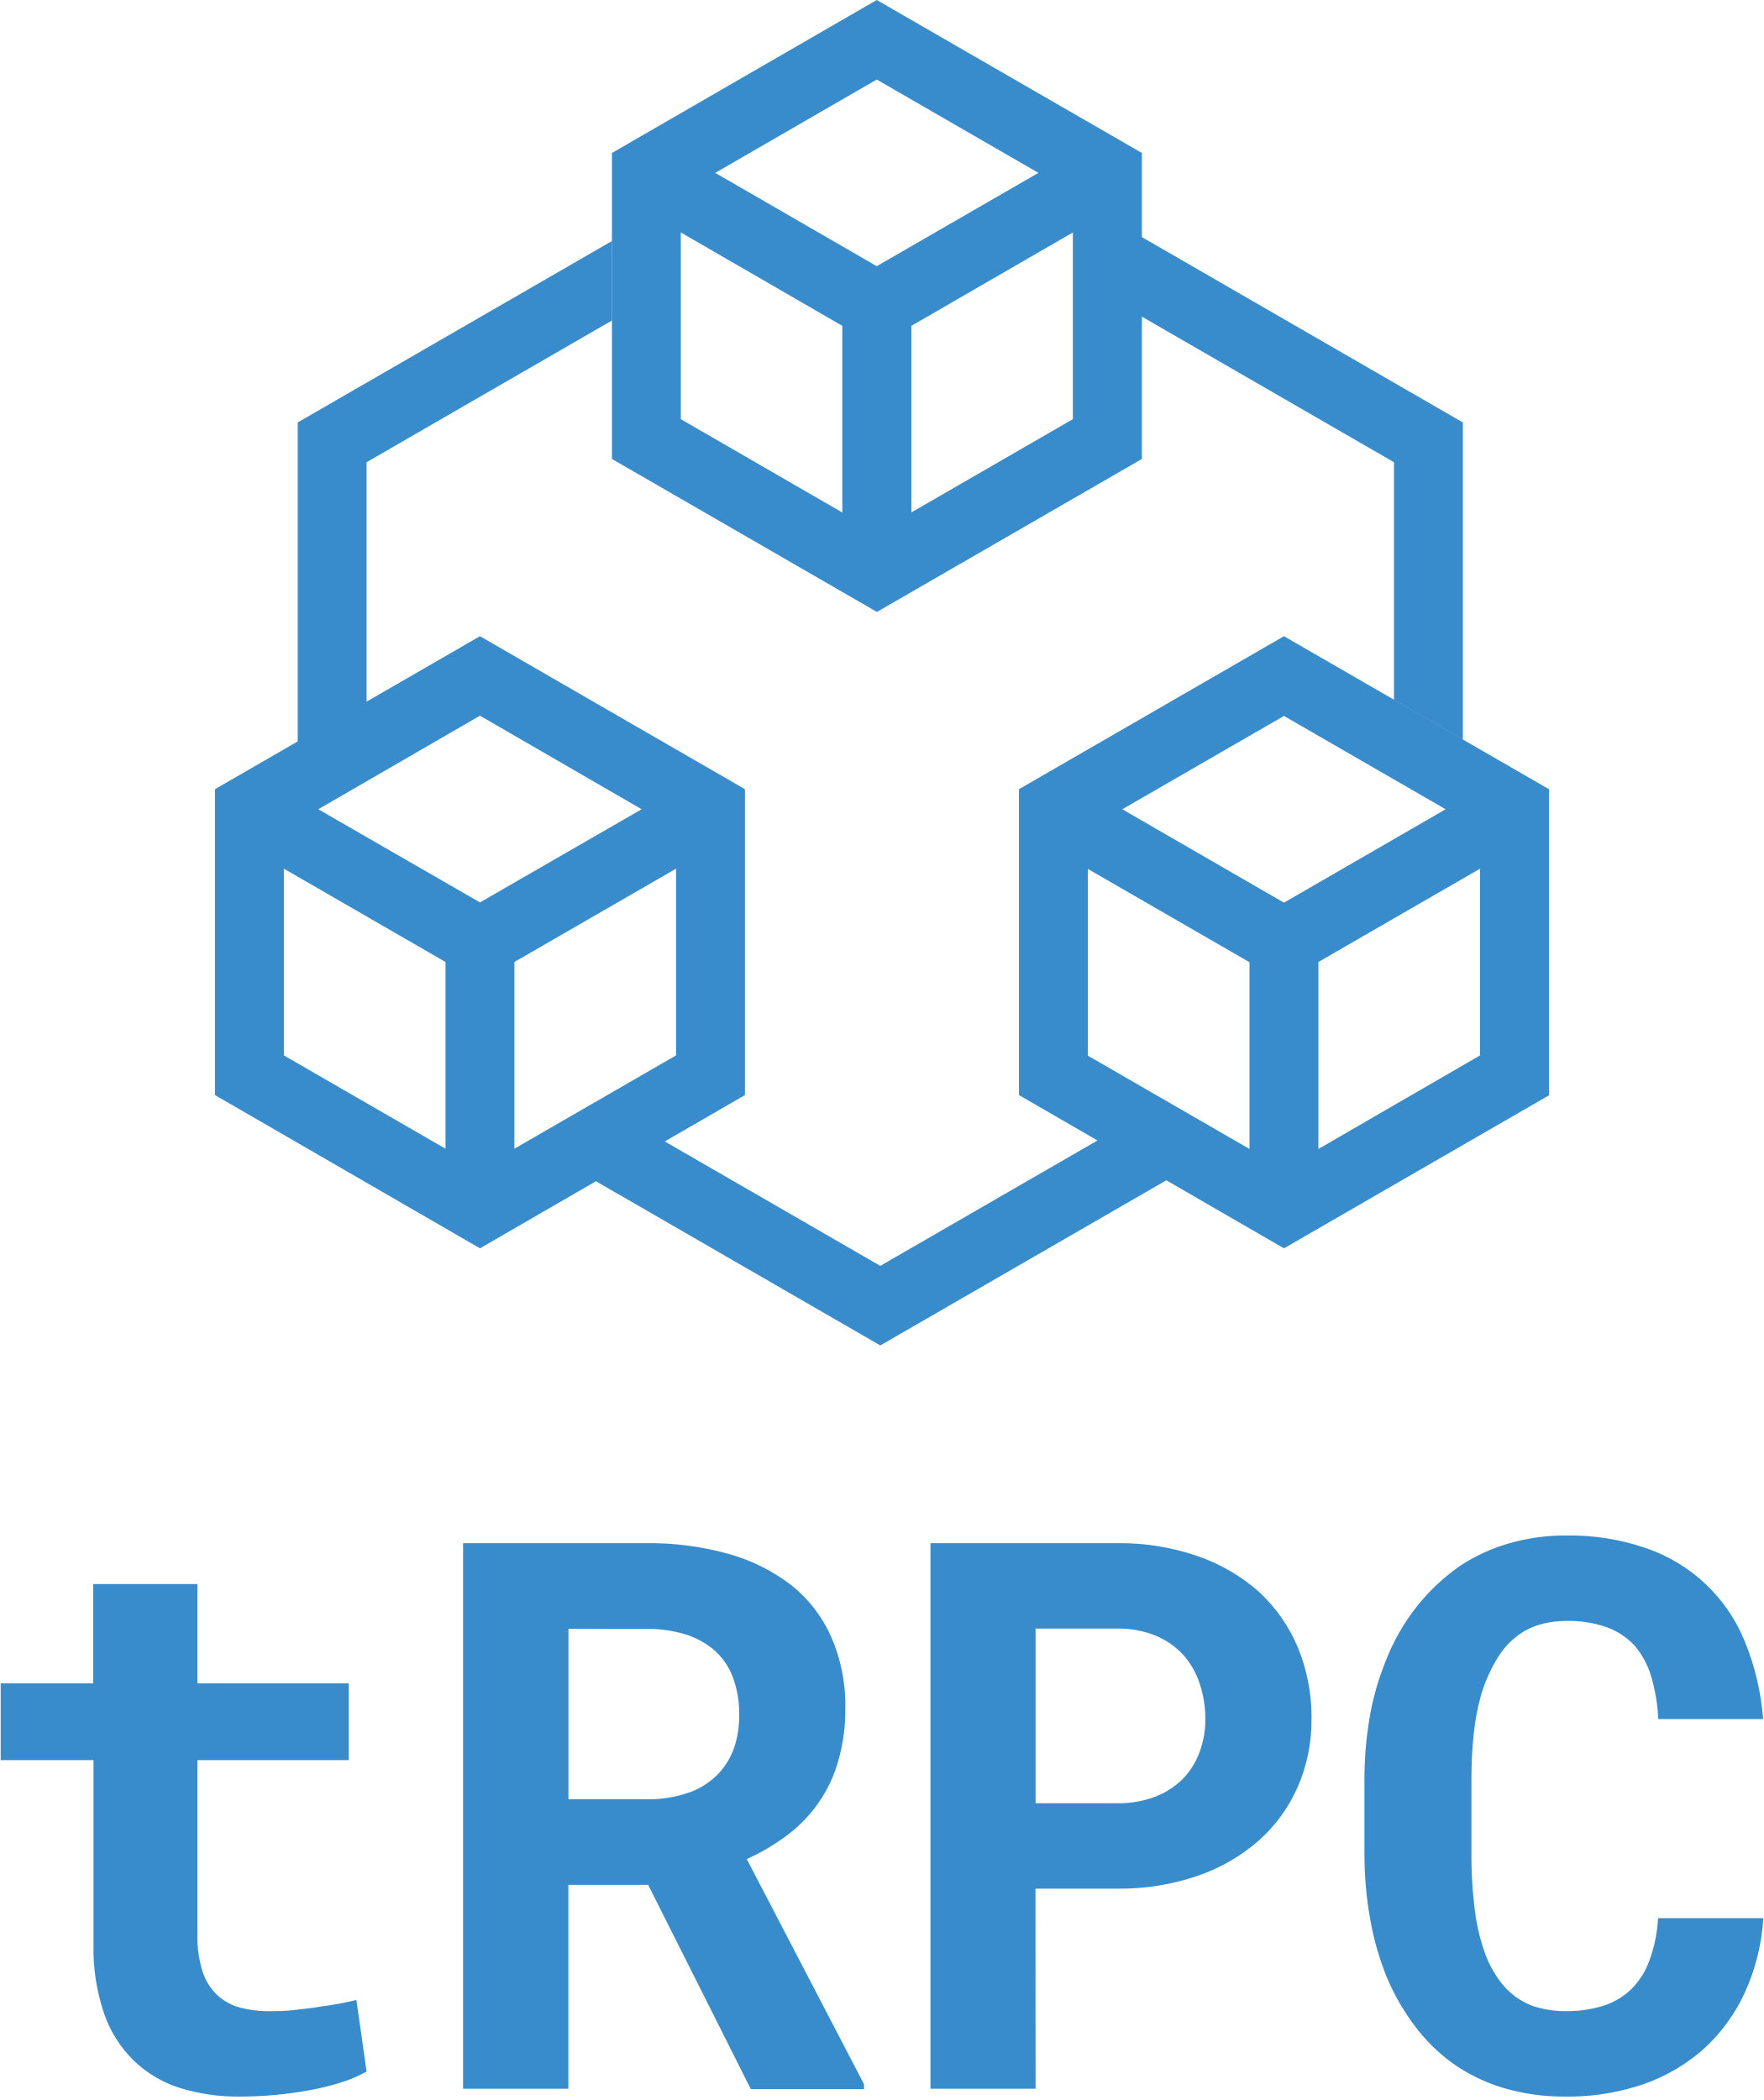
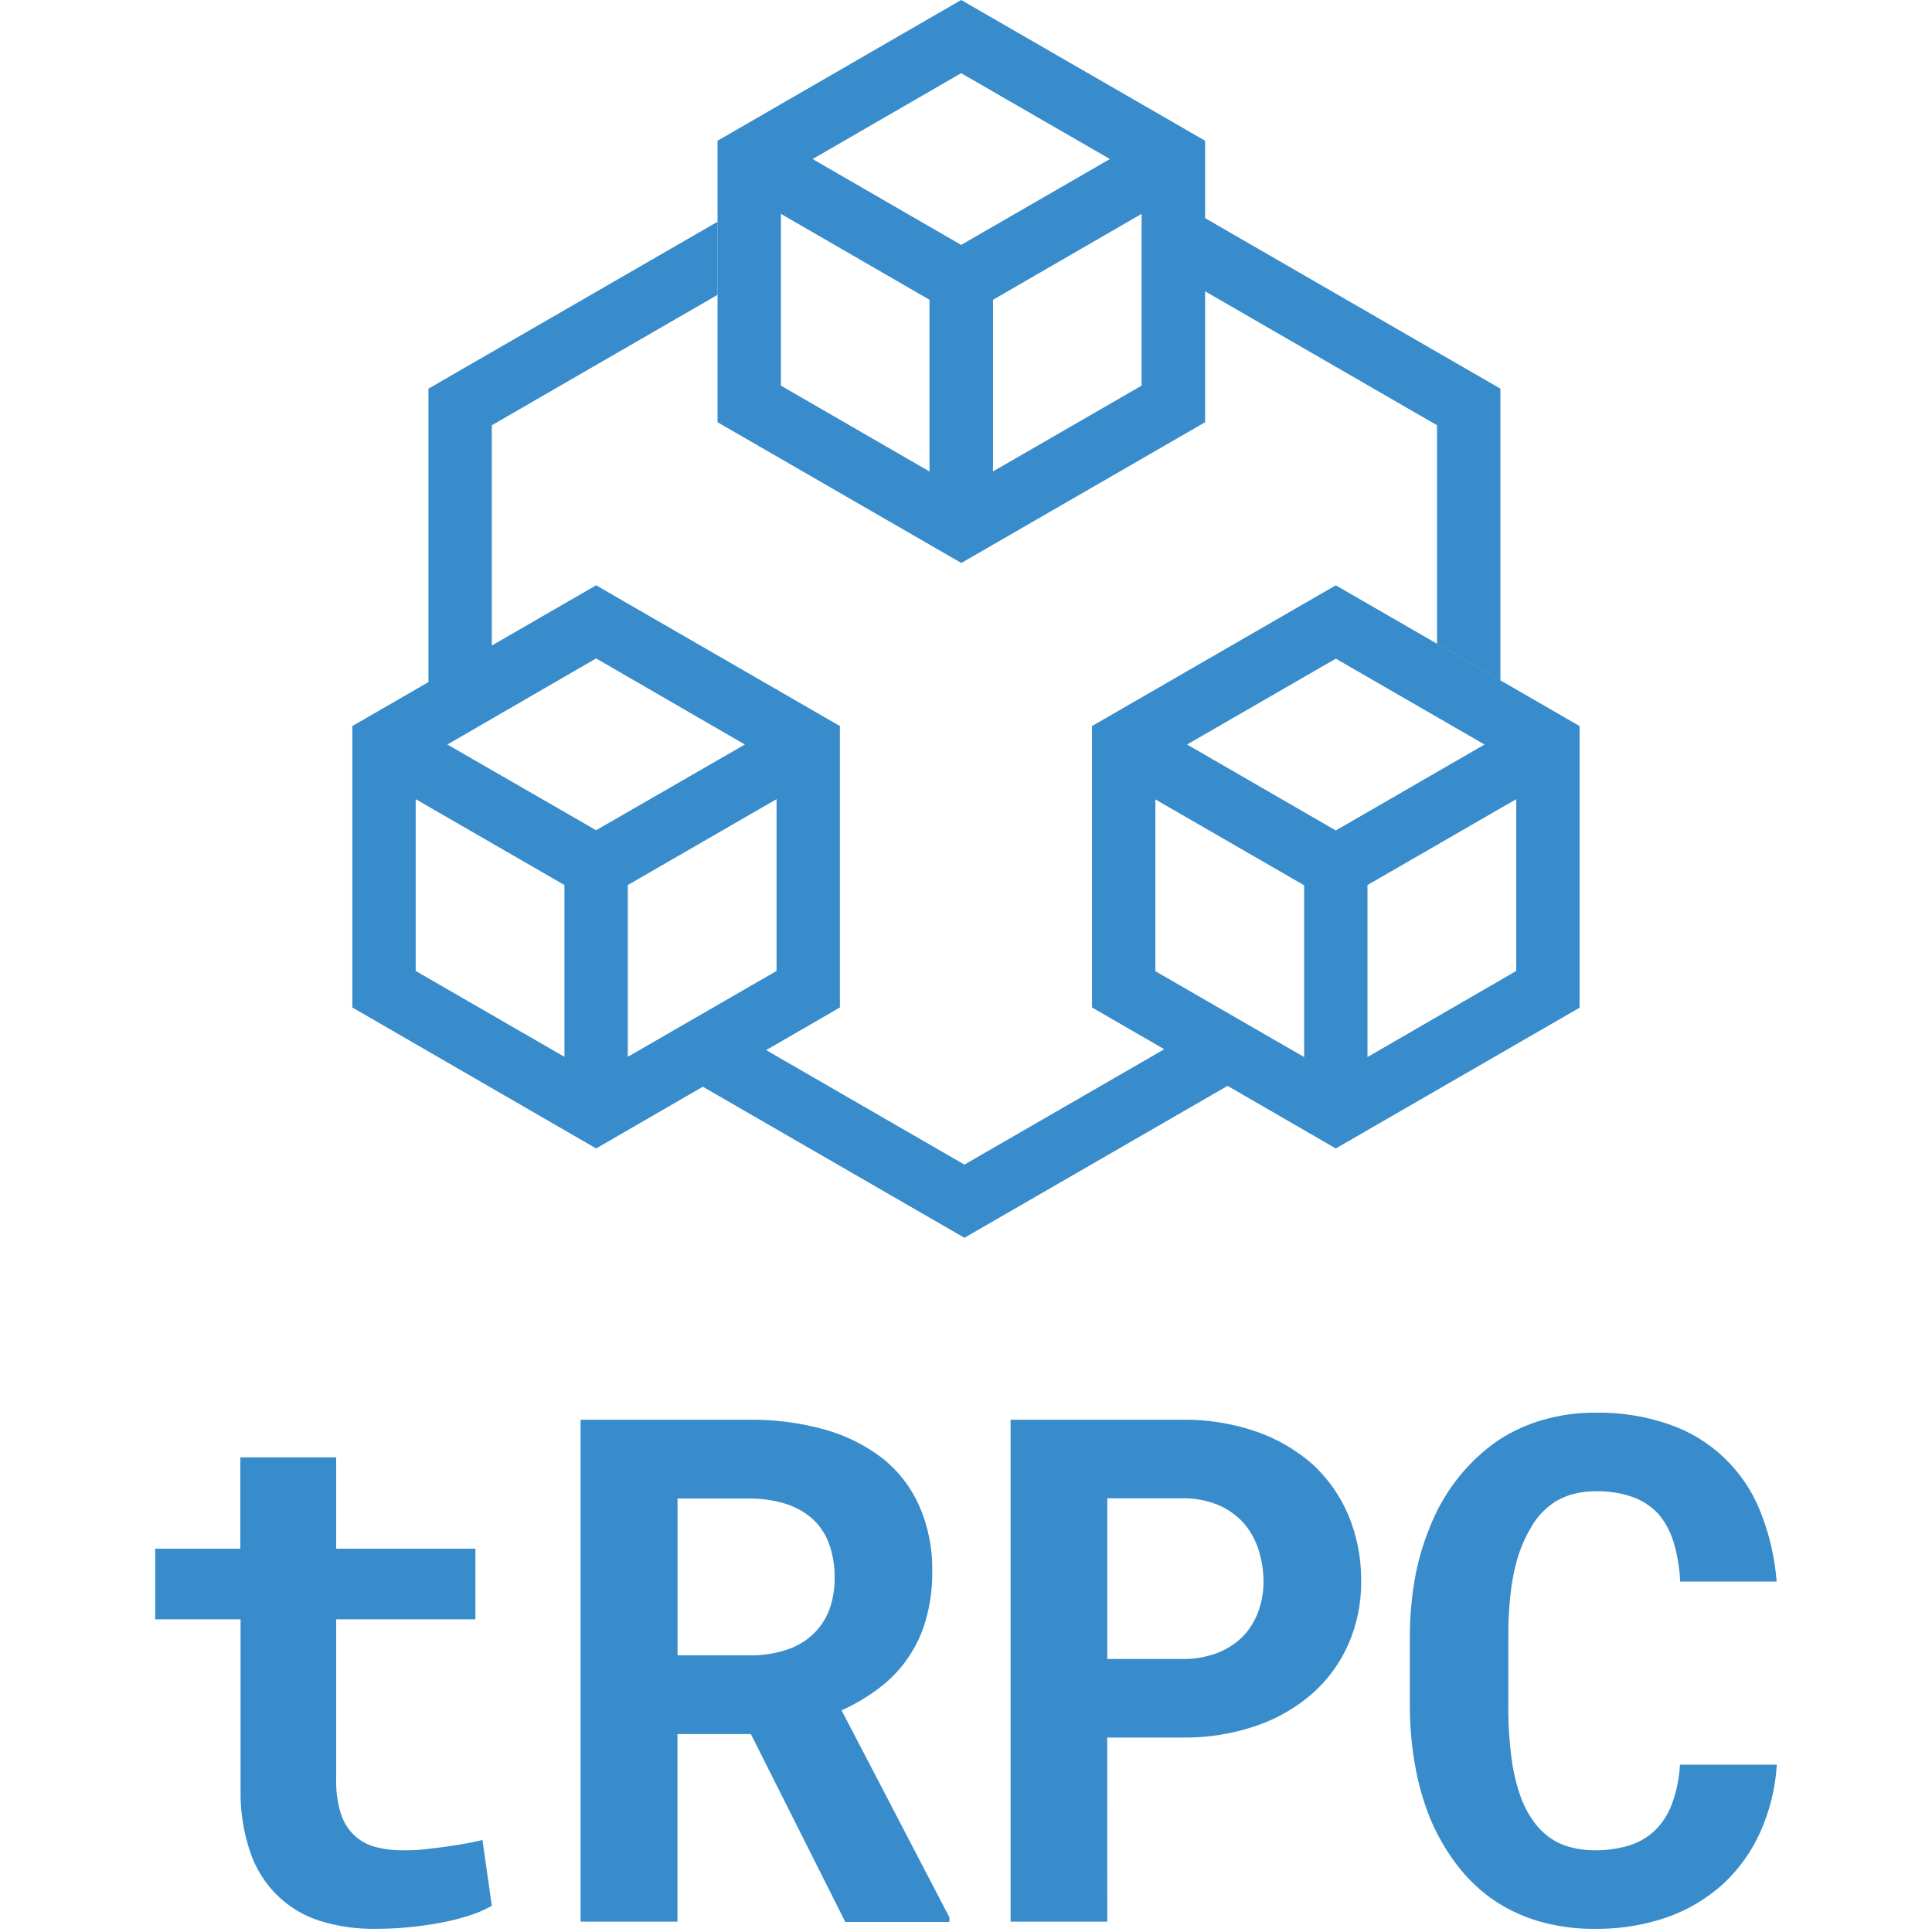
- <svg xmlns="http://www.w3.org/2000/svg" width="0.84em" height="1em" viewBox="0 0 256 305">
+ <svg xmlns="http://www.w3.org/2000/svg" width="78px" height="78px" viewBox="0 0 256 305">
  <path fill="#398CCB" d="M28.57 244.484h21.982v11.153H28.571v25.308a16.88 16.88 0 0 0 .738 5.364a8.152 8.152 0 0 0 2.088 3.4a7.815 7.815 0 0 0 3.3 1.851c1.235.33 2.504.51 3.78.536l.547.002c1.15 0 2.338 0 3.563-.162l.727-.09l1.409-.16c.461-.054.915-.113 1.366-.188l.66-.105l1.24-.184c.401-.06.79-.124 1.175-.199l.918-.184l.427-.09l.79-.176l.366-.087l1.476 10.39a18.505 18.505 0 0 1-3.752 1.6a35.9 35.9 0 0 1-4.513 1.113c-1.6.3-3.264.526-5.002.688a54.28 54.28 0 0 1-5.089.238a28.396 28.396 0 0 1-8.752-1.25a16.83 16.83 0 0 1-6.727-4.002a17.343 17.343 0 0 1-4.302-6.852a29.196 29.196 0 0 1-1.525-10.003v-26.758H0v-11.153h13.441v-14.417h15.13v14.417Zm53.88 29.271v29.609H67.156v-79.236h26.62a42.52 42.52 0 0 1 11.916 1.55a26.67 26.67 0 0 1 9.14 4.552a19.88 19.88 0 0 1 5.79 7.502a24.57 24.57 0 0 1 2.05 10.34a26.72 26.72 0 0 1-1.012 7.64a20.331 20.331 0 0 1-7.403 10.804a30.096 30.096 0 0 1-5.901 3.488l17.03 32.697v.713h-16.443L94.04 273.755H82.45Zm.012-12.428h11.315a17.868 17.868 0 0 0 6.252-1a10.866 10.866 0 0 0 4.39-2.914a10.528 10.528 0 0 0 2.112-3.589c.448-1.358.692-2.775.723-4.203l.002-.536a15.104 15.104 0 0 0-.95-5.576a9.865 9.865 0 0 0-2.85-4.001a12.066 12.066 0 0 0-4.14-2.176a19.143 19.143 0 0 0-4.97-.76l-11.884-.003v24.758Zm67.845 42.037H135.04v-79.236h27.095a34.41 34.41 0 0 1 11.703 1.876a26.633 26.633 0 0 1 8.928 5.201a23.307 23.307 0 0 1 5.627 8.053a26.358 26.358 0 0 1 1.988 9.723v.667a24.17 24.17 0 0 1-1.988 9.853a22.507 22.507 0 0 1-5.627 7.777a26.37 26.37 0 0 1-8.965 5.177a34.723 34.723 0 0 1-11.704 1.85h-11.803l.013 29.059Zm0-41.462h11.803a15.004 15.004 0 0 0 5.664-.988a11.553 11.553 0 0 0 4.026-2.663a11.178 11.178 0 0 0 2.364-3.889c.53-1.476.8-3.033.8-4.601a16.367 16.367 0 0 0-.8-5.164a11.966 11.966 0 0 0-2.364-4.202a11.59 11.59 0 0 0-4.026-2.825a14.267 14.267 0 0 0-5.664-1.038h-11.803v25.37Zm103.042 27.42a25.307 25.307 0 0 1-5.902 8.165a26.045 26.045 0 0 1-8.815 5.202a33.647 33.647 0 0 1-10.558 1.814l-.77-.001a30.759 30.759 0 0 1-9.053-1.25a25.345 25.345 0 0 1-7.502-3.677a25.707 25.707 0 0 1-5.414-5.389a33.672 33.672 0 0 1-4.001-6.964a41.575 41.575 0 0 1-2.413-8.378a53.408 53.408 0 0 1-.851-9.69v-10.666a53.43 53.43 0 0 1 .763-9.115a39.411 39.411 0 0 1 1.95-7.161l.338-.866a30.409 30.409 0 0 1 4.577-8.053a29.271 29.271 0 0 1 6.414-5.976a26.158 26.158 0 0 1 7.052-3.189a29.108 29.108 0 0 1 7.48-1.11l.76-.003a33.76 33.76 0 0 1 11.616 1.85a23.757 23.757 0 0 1 14.342 13.655a37.411 37.411 0 0 1 2.613 11.153h-15.23c-.09-2.12-.442-4.22-1.05-6.252a12.354 12.354 0 0 0-2.425-4.463a10.416 10.416 0 0 0-4.052-2.639a16.73 16.73 0 0 0-5.801-.9a14.242 14.242 0 0 0-3.351.388c-1 .243-1.959.626-2.851 1.137a11.328 11.328 0 0 0-3.751 3.752a21.969 21.969 0 0 0-2.501 5.639a34.01 34.01 0 0 0-1.025 5.526a58.767 58.767 0 0 0-.325 6.502v10.766a61.28 61.28 0 0 0 .512 8.465a28.92 28.92 0 0 0 1.6 6.502a15.992 15.992 0 0 0 1.826 3.376c.667.96 1.487 1.804 2.426 2.5a10.003 10.003 0 0 0 3.288 1.6a14.56 14.56 0 0 0 4.052.526a17.918 17.918 0 0 0 5.389-.763a10.303 10.303 0 0 0 4.088-2.4a11.253 11.253 0 0 0 2.664-4.19a20.969 20.969 0 0 0 1.25-6.15H256a30.396 30.396 0 0 1-2.65 10.727ZM186.38 92.402l38.486 22.22v44.462l-38.486 22.22l-17.085-9.881l-41.545 23.984l-41.296-23.847l-16.846 9.743l-38.486-22.256V114.62l38.486-22.219l38.486 22.22v44.425l-11.643 6.733l31.299 18.074l31.548-18.212l-11.405-6.595V114.62l38.487-22.219ZM157.896 126.2v27.12l23.482 13.555v-27.12L157.896 126.2Zm56.967-.037l-23.482 13.554v27.158l23.482-13.592v-27.12Zm-173.738 0v27.12l23.481 13.554v-27.12l-23.481-13.554Zm56.966 0L74.61 139.716v27.12l23.482-13.554v-27.12Zm88.289-22.182l-23.482 13.554l23.482 13.567l23.481-13.567l-23.481-13.554Zm-116.772-.037l-23.482 13.591l23.482 13.53l23.482-13.53l-23.482-13.591Zm19.143-68.92v11.54l-35.61 20.57v34.772l-10.003 5.777V61.355L88.75 35.023ZM127.237 0l38.512 22.219v12.219l46.613 26.917v46.039l-10.003-5.777V67.132l-36.61-21.141v20.666l-38.487 22.219l-38.486-22.219V22.219L127.237 0ZM98.78 33.76v27.12l23.457 13.554V47.326L98.779 33.76Zm56.942 0l-23.457 13.566v27.096L155.72 60.88V33.76Zm-28.484-22.207L103.78 25.107l23.457 13.554l23.482-13.554l-23.482-13.554Z" />
</svg>
